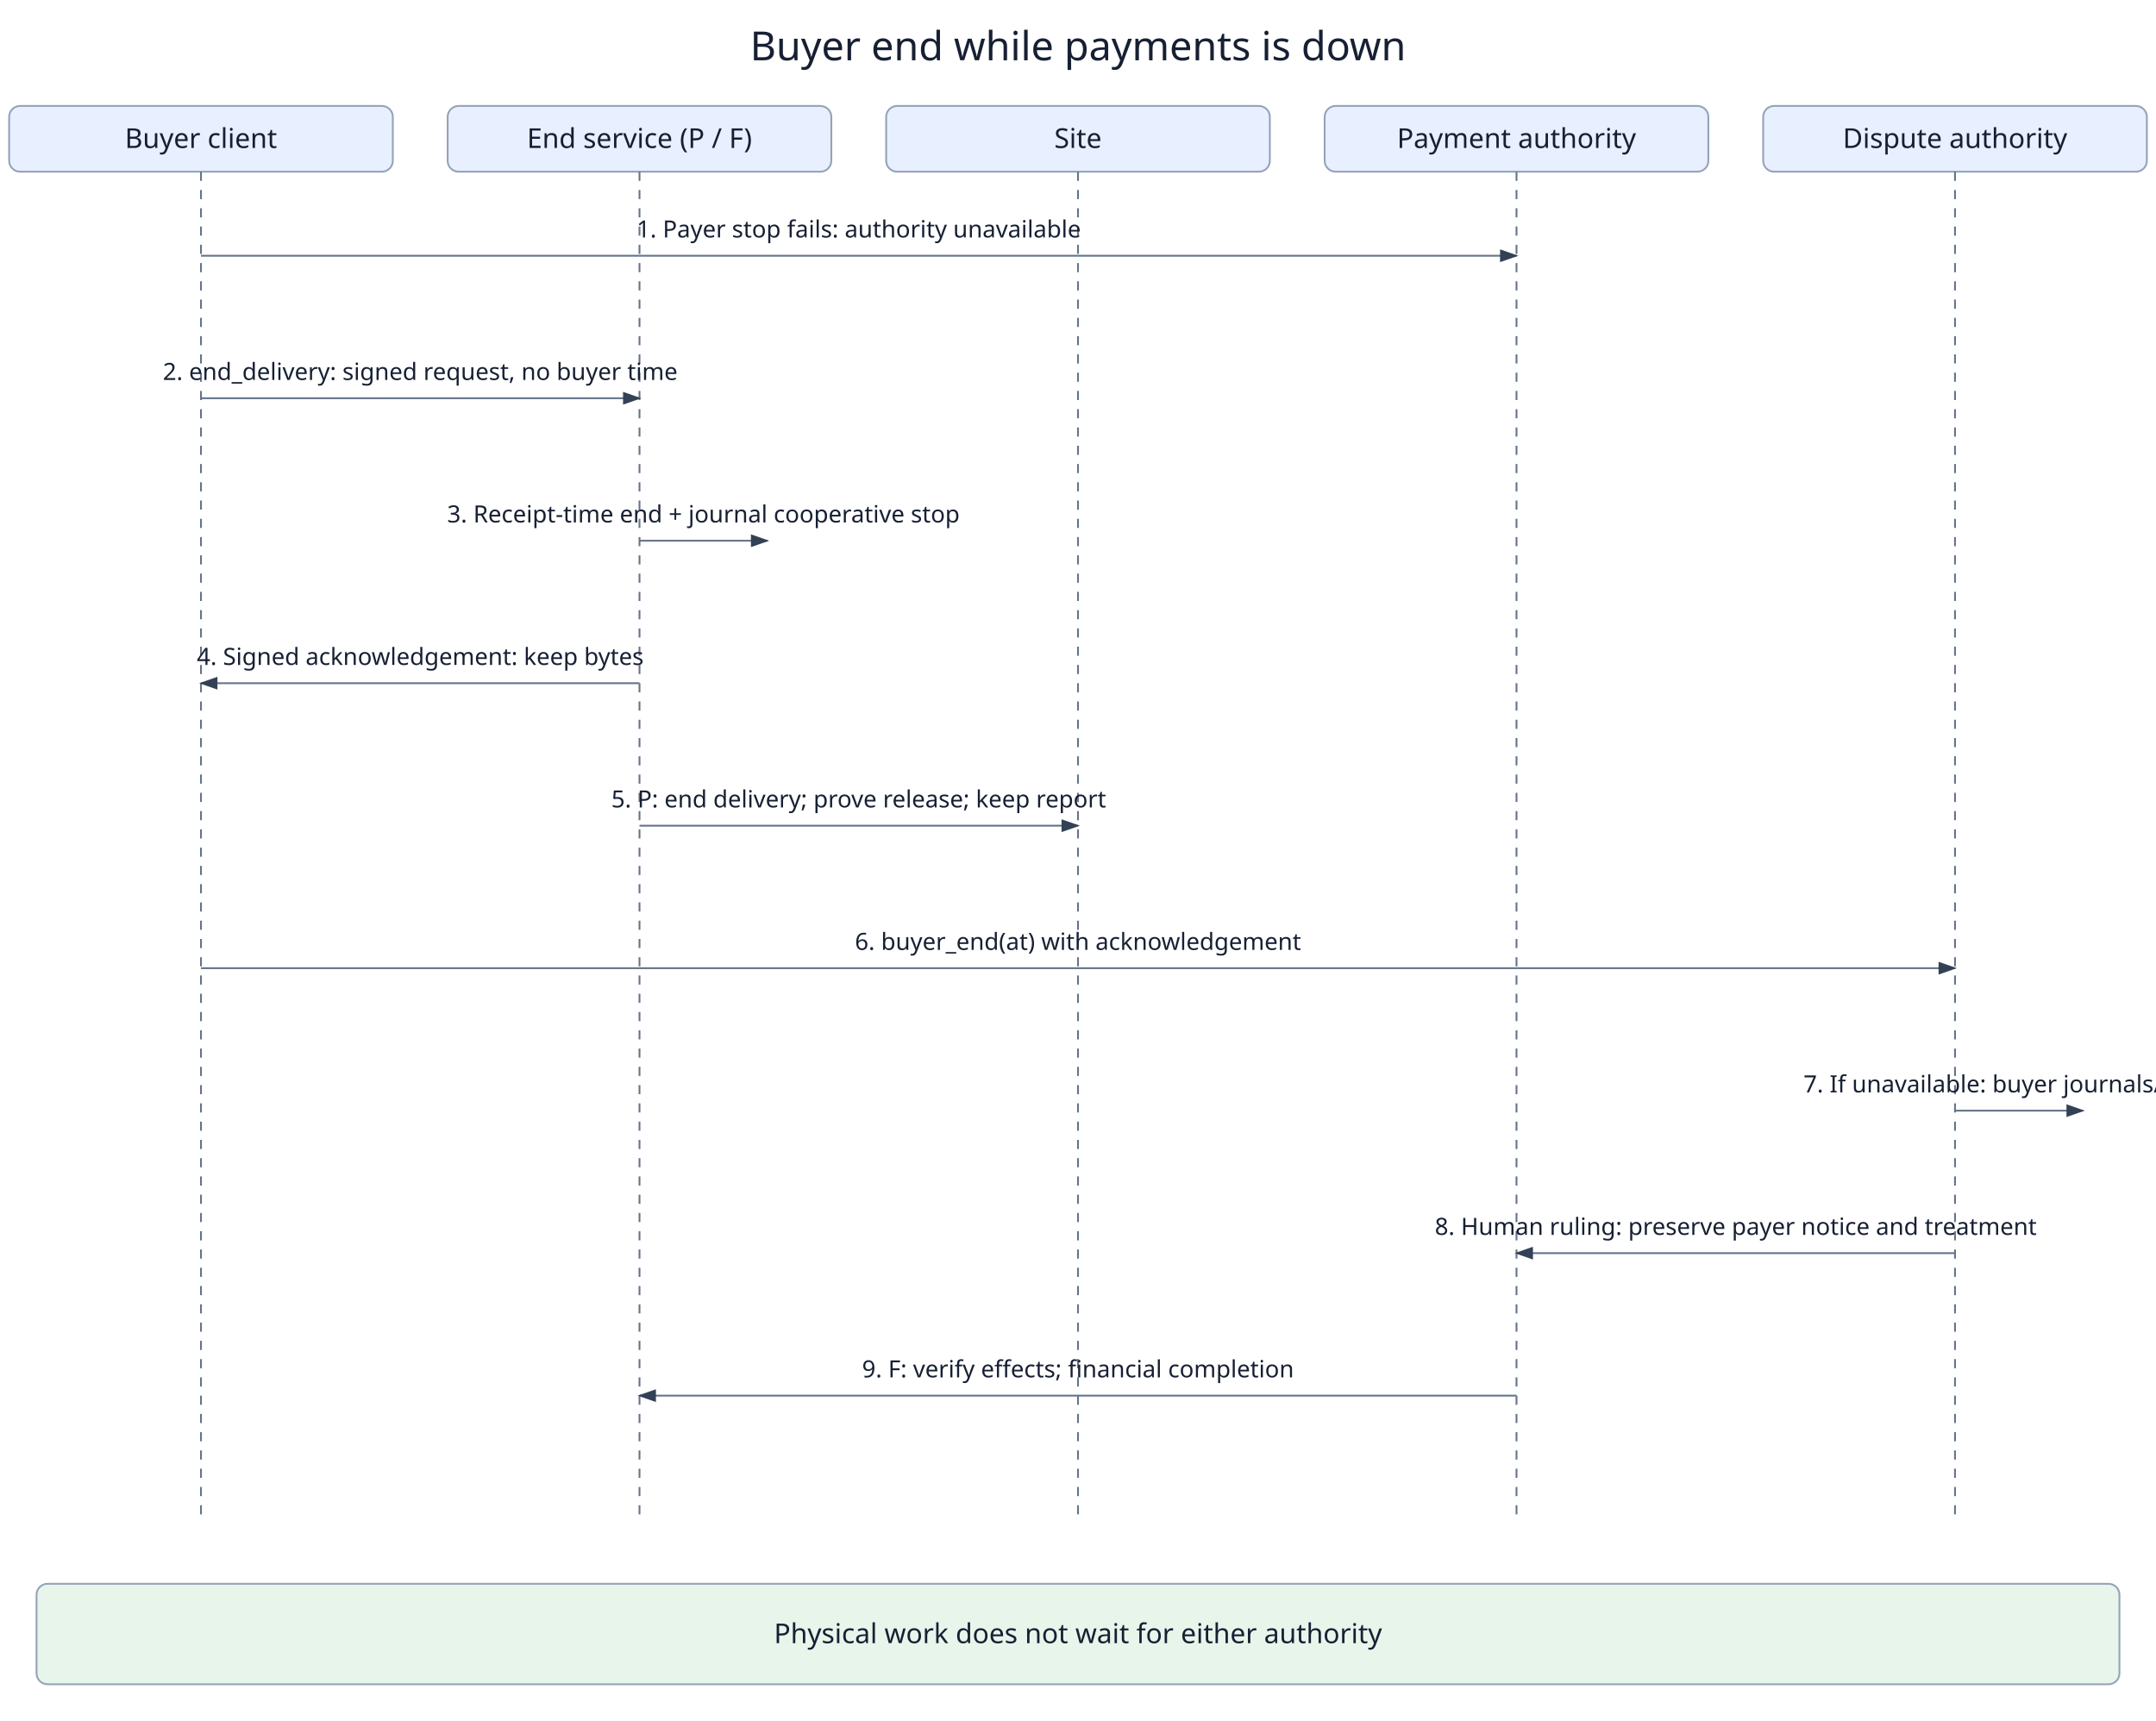
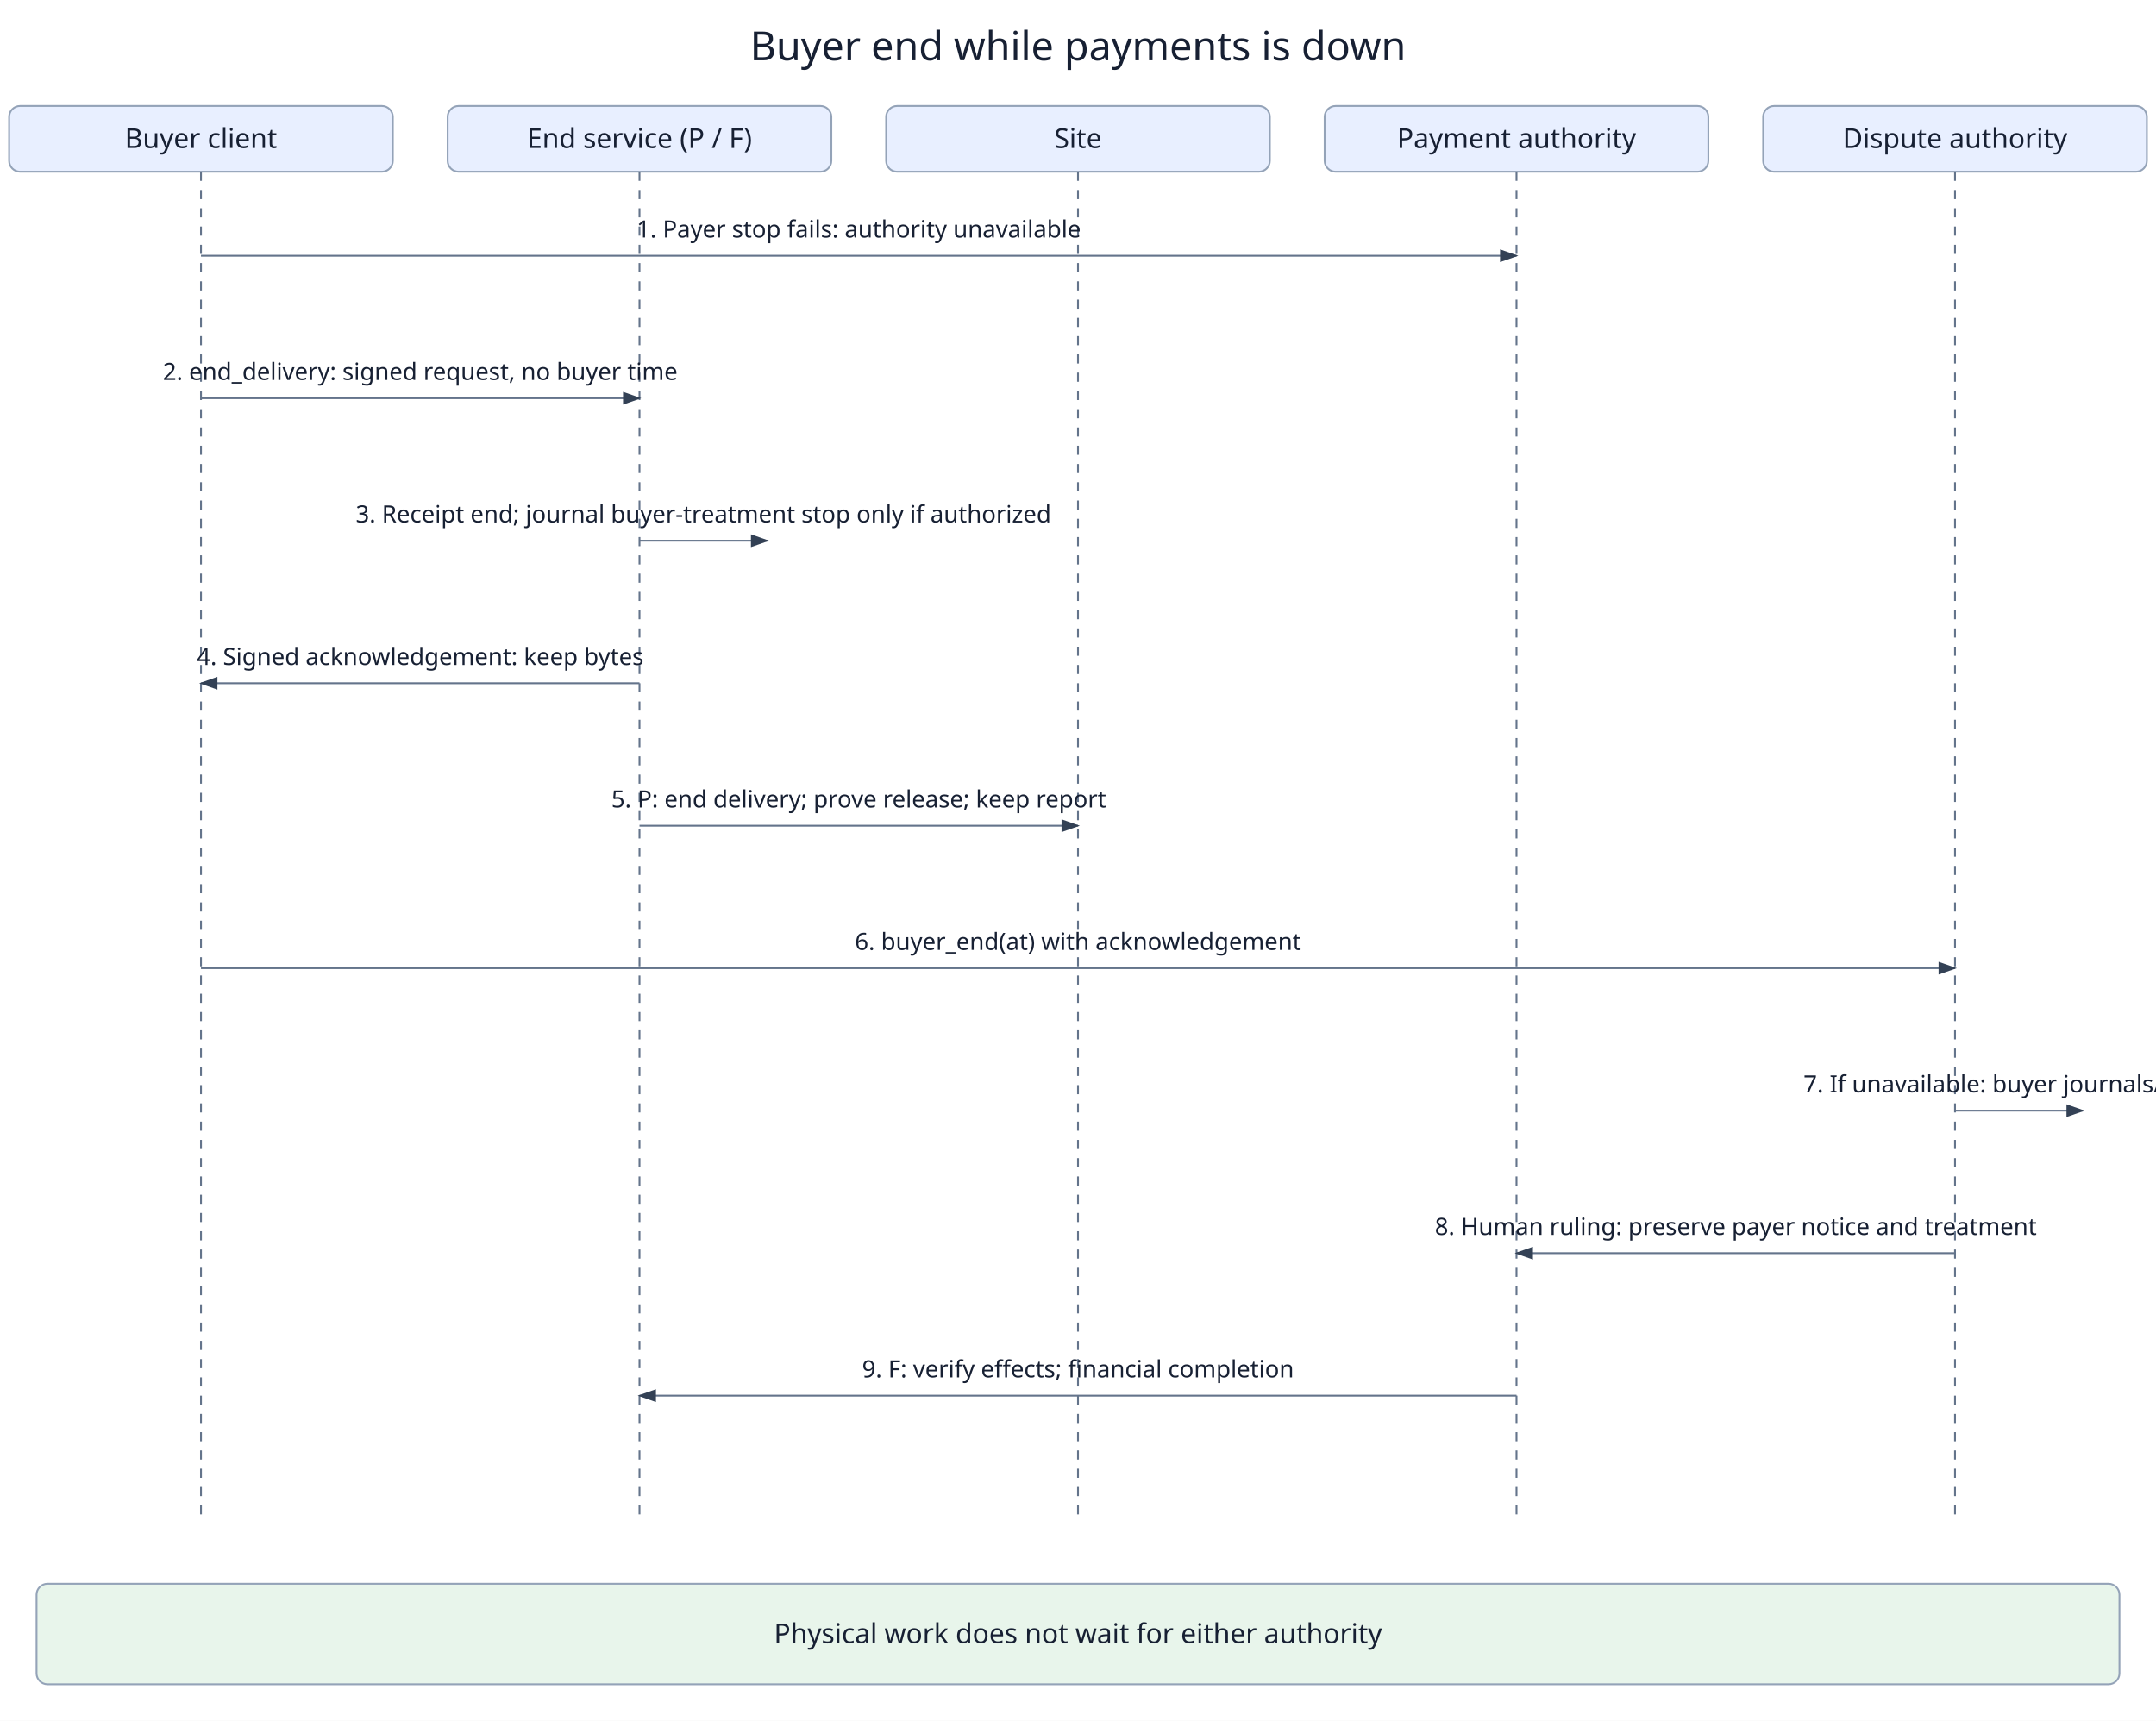
- <svg xmlns="http://www.w3.org/2000/svg" width="1180" height="942" viewBox="0 0 1180 942" content="&lt;mxfile host=&quot;app.diagrams.net&quot;&gt;&lt;diagram name=&quot;Buyer end while payments is down&quot; id=&quot;01-buyer-cancel-payments-down&quot;&gt;&lt;mxGraphModel pageWidth=&quot;1180&quot; pageHeight=&quot;942&quot;&gt;&lt;root&gt;&lt;mxCell id=&quot;0&quot; /&gt;&lt;mxCell id=&quot;1&quot; parent=&quot;0&quot; /&gt;&lt;mxCell id=&quot;title&quot; value=&quot;Buyer end while payments is down&quot; style=&quot;text;fontSize=22;align=center;&quot; vertex=&quot;1&quot; parent=&quot;1&quot;&gt;&lt;mxGeometry x=&quot;20&quot; y=&quot;10&quot; width=&quot;1140&quot; height=&quot;36&quot; as=&quot;geometry&quot; /&gt;&lt;/mxCell&gt;&lt;mxCell id=&quot;head0&quot; value=&quot;Buyer client&quot; style=&quot;rounded=1;fillColor=#e8efff;fontSize=15;&quot; vertex=&quot;1&quot; parent=&quot;1&quot;&gt;&lt;mxGeometry x=&quot;5&quot; y=&quot;58&quot; width=&quot;210&quot; height=&quot;36&quot; as=&quot;geometry&quot; /&gt;&lt;/mxCell&gt;&lt;mxCell id=&quot;line0&quot; style=&quot;dashed=1;endArrow=none;strokeColor=#94a3b8;&quot; edge=&quot;1&quot; parent=&quot;1&quot;&gt;&lt;mxGeometry relative=&quot;1&quot; as=&quot;geometry&quot;&gt;&lt;mxPoint x=&quot;110&quot; y=&quot;94&quot; as=&quot;sourcePoint&quot; /&gt;&lt;mxPoint x=&quot;110&quot; y=&quot;832&quot; as=&quot;targetPoint&quot; /&gt;&lt;/mxGeometry&gt;&lt;/mxCell&gt;&lt;mxCell id=&quot;head1&quot; value=&quot;End service (P / F)&quot; style=&quot;rounded=1;fillColor=#e8efff;fontSize=15;&quot; vertex=&quot;1&quot; parent=&quot;1&quot;&gt;&lt;mxGeometry x=&quot;245&quot; y=&quot;58&quot; width=&quot;210&quot; height=&quot;36&quot; as=&quot;geometry&quot; /&gt;&lt;/mxCell&gt;&lt;mxCell id=&quot;line1&quot; style=&quot;dashed=1;endArrow=none;strokeColor=#94a3b8;&quot; edge=&quot;1&quot; parent=&quot;1&quot;&gt;&lt;mxGeometry relative=&quot;1&quot; as=&quot;geometry&quot;&gt;&lt;mxPoint x=&quot;350&quot; y=&quot;94&quot; as=&quot;sourcePoint&quot; /&gt;&lt;mxPoint x=&quot;350&quot; y=&quot;832&quot; as=&quot;targetPoint&quot; /&gt;&lt;/mxGeometry&gt;&lt;/mxCell&gt;&lt;mxCell id=&quot;head2&quot; value=&quot;Site&quot; style=&quot;rounded=1;fillColor=#e8efff;fontSize=15;&quot; vertex=&quot;1&quot; parent=&quot;1&quot;&gt;&lt;mxGeometry x=&quot;485&quot; y=&quot;58&quot; width=&quot;210&quot; height=&quot;36&quot; as=&quot;geometry&quot; /&gt;&lt;/mxCell&gt;&lt;mxCell id=&quot;line2&quot; style=&quot;dashed=1;endArrow=none;strokeColor=#94a3b8;&quot; edge=&quot;1&quot; parent=&quot;1&quot;&gt;&lt;mxGeometry relative=&quot;1&quot; as=&quot;geometry&quot;&gt;&lt;mxPoint x=&quot;590&quot; y=&quot;94&quot; as=&quot;sourcePoint&quot; /&gt;&lt;mxPoint x=&quot;590&quot; y=&quot;832&quot; as=&quot;targetPoint&quot; /&gt;&lt;/mxGeometry&gt;&lt;/mxCell&gt;&lt;mxCell id=&quot;head3&quot; value=&quot;Payment authority&quot; style=&quot;rounded=1;fillColor=#e8efff;fontSize=15;&quot; vertex=&quot;1&quot; parent=&quot;1&quot;&gt;&lt;mxGeometry x=&quot;725&quot; y=&quot;58&quot; width=&quot;210&quot; height=&quot;36&quot; as=&quot;geometry&quot; /&gt;&lt;/mxCell&gt;&lt;mxCell id=&quot;line3&quot; style=&quot;dashed=1;endArrow=none;strokeColor=#94a3b8;&quot; edge=&quot;1&quot; parent=&quot;1&quot;&gt;&lt;mxGeometry relative=&quot;1&quot; as=&quot;geometry&quot;&gt;&lt;mxPoint x=&quot;830&quot; y=&quot;94&quot; as=&quot;sourcePoint&quot; /&gt;&lt;mxPoint x=&quot;830&quot; y=&quot;832&quot; as=&quot;targetPoint&quot; /&gt;&lt;/mxGeometry&gt;&lt;/mxCell&gt;&lt;mxCell id=&quot;head4&quot; value=&quot;Dispute authority&quot; style=&quot;rounded=1;fillColor=#e8efff;fontSize=15;&quot; vertex=&quot;1&quot; parent=&quot;1&quot;&gt;&lt;mxGeometry x=&quot;965&quot; y=&quot;58&quot; width=&quot;210&quot; height=&quot;36&quot; as=&quot;geometry&quot; /&gt;&lt;/mxCell&gt;&lt;mxCell id=&quot;line4&quot; style=&quot;dashed=1;endArrow=none;strokeColor=#94a3b8;&quot; edge=&quot;1&quot; parent=&quot;1&quot;&gt;&lt;mxGeometry relative=&quot;1&quot; as=&quot;geometry&quot;&gt;&lt;mxPoint x=&quot;1070&quot; y=&quot;94&quot; as=&quot;sourcePoint&quot; /&gt;&lt;mxPoint x=&quot;1070&quot; y=&quot;832&quot; as=&quot;targetPoint&quot; /&gt;&lt;/mxGeometry&gt;&lt;/mxCell&gt;&lt;mxCell id=&quot;edge0&quot; value=&quot;1. Payer stop fails: authority unavailable&quot; style=&quot;endArrow=block;fontSize=13;labelBackgroundColor=#ffffff;&quot; edge=&quot;1&quot; parent=&quot;1&quot;&gt;&lt;mxGeometry relative=&quot;1&quot; as=&quot;geometry&quot;&gt;&lt;mxPoint x=&quot;110&quot; y=&quot;140&quot; as=&quot;sourcePoint&quot; /&gt;&lt;mxPoint x=&quot;830&quot; y=&quot;140&quot; as=&quot;targetPoint&quot; /&gt;&lt;/mxGeometry&gt;&lt;/mxCell&gt;&lt;mxCell id=&quot;edge1&quot; value=&quot;2. end_delivery: signed request, no buyer time&quot; style=&quot;endArrow=block;fontSize=13;labelBackgroundColor=#ffffff;&quot; edge=&quot;1&quot; parent=&quot;1&quot;&gt;&lt;mxGeometry relative=&quot;1&quot; as=&quot;geometry&quot;&gt;&lt;mxPoint x=&quot;110&quot; y=&quot;218&quot; as=&quot;sourcePoint&quot; /&gt;&lt;mxPoint x=&quot;350&quot; y=&quot;218&quot; as=&quot;targetPoint&quot; /&gt;&lt;/mxGeometry&gt;&lt;/mxCell&gt;&lt;mxCell id=&quot;edge2&quot; value=&quot;3. Receipt-time end + journal cooperative stop&quot; style=&quot;endArrow=block;fontSize=13;labelBackgroundColor=#ffffff;&quot; edge=&quot;1&quot; parent=&quot;1&quot;&gt;&lt;mxGeometry relative=&quot;1&quot; as=&quot;geometry&quot;&gt;&lt;mxPoint x=&quot;350&quot; y=&quot;296&quot; as=&quot;sourcePoint&quot; /&gt;&lt;mxPoint x=&quot;420&quot; y=&quot;296&quot; as=&quot;targetPoint&quot; /&gt;&lt;/mxGeometry&gt;&lt;/mxCell&gt;&lt;mxCell id=&quot;edge3&quot; value=&quot;4. Signed acknowledgement: keep bytes&quot; style=&quot;endArrow=block;fontSize=13;labelBackgroundColor=#ffffff;&quot; edge=&quot;1&quot; parent=&quot;1&quot;&gt;&lt;mxGeometry relative=&quot;1&quot; as=&quot;geometry&quot;&gt;&lt;mxPoint x=&quot;350&quot; y=&quot;374&quot; as=&quot;sourcePoint&quot; /&gt;&lt;mxPoint x=&quot;110&quot; y=&quot;374&quot; as=&quot;targetPoint&quot; /&gt;&lt;/mxGeometry&gt;&lt;/mxCell&gt;&lt;mxCell id=&quot;edge4&quot; value=&quot;5. P: end delivery; prove release; keep report&quot; style=&quot;endArrow=block;fontSize=13;labelBackgroundColor=#ffffff;&quot; edge=&quot;1&quot; parent=&quot;1&quot;&gt;&lt;mxGeometry relative=&quot;1&quot; as=&quot;geometry&quot;&gt;&lt;mxPoint x=&quot;350&quot; y=&quot;452&quot; as=&quot;sourcePoint&quot; /&gt;&lt;mxPoint x=&quot;590&quot; y=&quot;452&quot; as=&quot;targetPoint&quot; /&gt;&lt;/mxGeometry&gt;&lt;/mxCell&gt;&lt;mxCell id=&quot;edge5&quot; value=&quot;6. buyer_end(at) with acknowledgement&quot; style=&quot;endArrow=block;fontSize=13;labelBackgroundColor=#ffffff;&quot; edge=&quot;1&quot; parent=&quot;1&quot;&gt;&lt;mxGeometry relative=&quot;1&quot; as=&quot;geometry&quot;&gt;&lt;mxPoint x=&quot;110&quot; y=&quot;530&quot; as=&quot;sourcePoint&quot; /&gt;&lt;mxPoint x=&quot;1070&quot; y=&quot;530&quot; as=&quot;targetPoint&quot; /&gt;&lt;/mxGeometry&gt;&lt;/mxCell&gt;&lt;mxCell id=&quot;edge6&quot; value=&quot;7. If unavailable: buyer journals/retries&quot; style=&quot;endArrow=block;fontSize=13;labelBackgroundColor=#ffffff;&quot; edge=&quot;1&quot; parent=&quot;1&quot;&gt;&lt;mxGeometry relative=&quot;1&quot; as=&quot;geometry&quot;&gt;&lt;mxPoint x=&quot;1070&quot; y=&quot;608&quot; as=&quot;sourcePoint&quot; /&gt;&lt;mxPoint x=&quot;1140&quot; y=&quot;608&quot; as=&quot;targetPoint&quot; /&gt;&lt;/mxGeometry&gt;&lt;/mxCell&gt;&lt;mxCell id=&quot;edge7&quot; value=&quot;8. Human ruling: preserve payer notice and treatment&quot; style=&quot;endArrow=block;fontSize=13;labelBackgroundColor=#ffffff;&quot; edge=&quot;1&quot; parent=&quot;1&quot;&gt;&lt;mxGeometry relative=&quot;1&quot; as=&quot;geometry&quot;&gt;&lt;mxPoint x=&quot;1070&quot; y=&quot;686&quot; as=&quot;sourcePoint&quot; /&gt;&lt;mxPoint x=&quot;830&quot; y=&quot;686&quot; as=&quot;targetPoint&quot; /&gt;&lt;/mxGeometry&gt;&lt;/mxCell&gt;&lt;mxCell id=&quot;edge8&quot; value=&quot;9. F: verify effects; financial completion&quot; style=&quot;endArrow=block;fontSize=13;labelBackgroundColor=#ffffff;&quot; edge=&quot;1&quot; parent=&quot;1&quot;&gt;&lt;mxGeometry relative=&quot;1&quot; as=&quot;geometry&quot;&gt;&lt;mxPoint x=&quot;830&quot; y=&quot;764&quot; as=&quot;sourcePoint&quot; /&gt;&lt;mxPoint x=&quot;350&quot; y=&quot;764&quot; as=&quot;targetPoint&quot; /&gt;&lt;/mxGeometry&gt;&lt;/mxCell&gt;&lt;mxCell id=&quot;outcome&quot; value=&quot;Physical work does not wait for either authority&quot; style=&quot;rounded=1;fillColor=#e8f5eb;fontSize=15;&quot; vertex=&quot;1&quot; parent=&quot;1&quot;&gt;&lt;mxGeometry x=&quot;20&quot; y=&quot;867&quot; width=&quot;1140&quot; height=&quot;55&quot; as=&quot;geometry&quot; /&gt;&lt;/mxCell&gt;&lt;/root&gt;&lt;/mxGraphModel&gt;&lt;/diagram&gt;&lt;/mxfile&gt;">
+ <svg xmlns="http://www.w3.org/2000/svg" width="1180" height="942" viewBox="0 0 1180 942" content="&lt;mxfile host=&quot;app.diagrams.net&quot;&gt;&lt;diagram name=&quot;Buyer end while payments is down&quot; id=&quot;01-buyer-cancel-payments-down&quot;&gt;&lt;mxGraphModel pageWidth=&quot;1180&quot; pageHeight=&quot;942&quot;&gt;&lt;root&gt;&lt;mxCell id=&quot;0&quot; /&gt;&lt;mxCell id=&quot;1&quot; parent=&quot;0&quot; /&gt;&lt;mxCell id=&quot;title&quot; value=&quot;Buyer end while payments is down&quot; style=&quot;text;fontSize=22;align=center;&quot; vertex=&quot;1&quot; parent=&quot;1&quot;&gt;&lt;mxGeometry x=&quot;20&quot; y=&quot;10&quot; width=&quot;1140&quot; height=&quot;36&quot; as=&quot;geometry&quot; /&gt;&lt;/mxCell&gt;&lt;mxCell id=&quot;head0&quot; value=&quot;Buyer client&quot; style=&quot;rounded=1;fillColor=#e8efff;fontSize=15;&quot; vertex=&quot;1&quot; parent=&quot;1&quot;&gt;&lt;mxGeometry x=&quot;5&quot; y=&quot;58&quot; width=&quot;210&quot; height=&quot;36&quot; as=&quot;geometry&quot; /&gt;&lt;/mxCell&gt;&lt;mxCell id=&quot;line0&quot; style=&quot;dashed=1;endArrow=none;strokeColor=#94a3b8;&quot; edge=&quot;1&quot; parent=&quot;1&quot;&gt;&lt;mxGeometry relative=&quot;1&quot; as=&quot;geometry&quot;&gt;&lt;mxPoint x=&quot;110&quot; y=&quot;94&quot; as=&quot;sourcePoint&quot; /&gt;&lt;mxPoint x=&quot;110&quot; y=&quot;832&quot; as=&quot;targetPoint&quot; /&gt;&lt;/mxGeometry&gt;&lt;/mxCell&gt;&lt;mxCell id=&quot;head1&quot; value=&quot;End service (P / F)&quot; style=&quot;rounded=1;fillColor=#e8efff;fontSize=15;&quot; vertex=&quot;1&quot; parent=&quot;1&quot;&gt;&lt;mxGeometry x=&quot;245&quot; y=&quot;58&quot; width=&quot;210&quot; height=&quot;36&quot; as=&quot;geometry&quot; /&gt;&lt;/mxCell&gt;&lt;mxCell id=&quot;line1&quot; style=&quot;dashed=1;endArrow=none;strokeColor=#94a3b8;&quot; edge=&quot;1&quot; parent=&quot;1&quot;&gt;&lt;mxGeometry relative=&quot;1&quot; as=&quot;geometry&quot;&gt;&lt;mxPoint x=&quot;350&quot; y=&quot;94&quot; as=&quot;sourcePoint&quot; /&gt;&lt;mxPoint x=&quot;350&quot; y=&quot;832&quot; as=&quot;targetPoint&quot; /&gt;&lt;/mxGeometry&gt;&lt;/mxCell&gt;&lt;mxCell id=&quot;head2&quot; value=&quot;Site&quot; style=&quot;rounded=1;fillColor=#e8efff;fontSize=15;&quot; vertex=&quot;1&quot; parent=&quot;1&quot;&gt;&lt;mxGeometry x=&quot;485&quot; y=&quot;58&quot; width=&quot;210&quot; height=&quot;36&quot; as=&quot;geometry&quot; /&gt;&lt;/mxCell&gt;&lt;mxCell id=&quot;line2&quot; style=&quot;dashed=1;endArrow=none;strokeColor=#94a3b8;&quot; edge=&quot;1&quot; parent=&quot;1&quot;&gt;&lt;mxGeometry relative=&quot;1&quot; as=&quot;geometry&quot;&gt;&lt;mxPoint x=&quot;590&quot; y=&quot;94&quot; as=&quot;sourcePoint&quot; /&gt;&lt;mxPoint x=&quot;590&quot; y=&quot;832&quot; as=&quot;targetPoint&quot; /&gt;&lt;/mxGeometry&gt;&lt;/mxCell&gt;&lt;mxCell id=&quot;head3&quot; value=&quot;Payment authority&quot; style=&quot;rounded=1;fillColor=#e8efff;fontSize=15;&quot; vertex=&quot;1&quot; parent=&quot;1&quot;&gt;&lt;mxGeometry x=&quot;725&quot; y=&quot;58&quot; width=&quot;210&quot; height=&quot;36&quot; as=&quot;geometry&quot; /&gt;&lt;/mxCell&gt;&lt;mxCell id=&quot;line3&quot; style=&quot;dashed=1;endArrow=none;strokeColor=#94a3b8;&quot; edge=&quot;1&quot; parent=&quot;1&quot;&gt;&lt;mxGeometry relative=&quot;1&quot; as=&quot;geometry&quot;&gt;&lt;mxPoint x=&quot;830&quot; y=&quot;94&quot; as=&quot;sourcePoint&quot; /&gt;&lt;mxPoint x=&quot;830&quot; y=&quot;832&quot; as=&quot;targetPoint&quot; /&gt;&lt;/mxGeometry&gt;&lt;/mxCell&gt;&lt;mxCell id=&quot;head4&quot; value=&quot;Dispute authority&quot; style=&quot;rounded=1;fillColor=#e8efff;fontSize=15;&quot; vertex=&quot;1&quot; parent=&quot;1&quot;&gt;&lt;mxGeometry x=&quot;965&quot; y=&quot;58&quot; width=&quot;210&quot; height=&quot;36&quot; as=&quot;geometry&quot; /&gt;&lt;/mxCell&gt;&lt;mxCell id=&quot;line4&quot; style=&quot;dashed=1;endArrow=none;strokeColor=#94a3b8;&quot; edge=&quot;1&quot; parent=&quot;1&quot;&gt;&lt;mxGeometry relative=&quot;1&quot; as=&quot;geometry&quot;&gt;&lt;mxPoint x=&quot;1070&quot; y=&quot;94&quot; as=&quot;sourcePoint&quot; /&gt;&lt;mxPoint x=&quot;1070&quot; y=&quot;832&quot; as=&quot;targetPoint&quot; /&gt;&lt;/mxGeometry&gt;&lt;/mxCell&gt;&lt;mxCell id=&quot;edge0&quot; value=&quot;1. Payer stop fails: authority unavailable&quot; style=&quot;endArrow=block;fontSize=13;labelBackgroundColor=#ffffff;&quot; edge=&quot;1&quot; parent=&quot;1&quot;&gt;&lt;mxGeometry relative=&quot;1&quot; as=&quot;geometry&quot;&gt;&lt;mxPoint x=&quot;110&quot; y=&quot;140&quot; as=&quot;sourcePoint&quot; /&gt;&lt;mxPoint x=&quot;830&quot; y=&quot;140&quot; as=&quot;targetPoint&quot; /&gt;&lt;/mxGeometry&gt;&lt;/mxCell&gt;&lt;mxCell id=&quot;edge1&quot; value=&quot;2. end_delivery: signed request, no buyer time&quot; style=&quot;endArrow=block;fontSize=13;labelBackgroundColor=#ffffff;&quot; edge=&quot;1&quot; parent=&quot;1&quot;&gt;&lt;mxGeometry relative=&quot;1&quot; as=&quot;geometry&quot;&gt;&lt;mxPoint x=&quot;110&quot; y=&quot;218&quot; as=&quot;sourcePoint&quot; /&gt;&lt;mxPoint x=&quot;350&quot; y=&quot;218&quot; as=&quot;targetPoint&quot; /&gt;&lt;/mxGeometry&gt;&lt;/mxCell&gt;&lt;mxCell id=&quot;edge2&quot; value=&quot;3. Receipt end; journal buyer-treatment stop only if authorized&quot; style=&quot;endArrow=block;fontSize=13;labelBackgroundColor=#ffffff;&quot; edge=&quot;1&quot; parent=&quot;1&quot;&gt;&lt;mxGeometry relative=&quot;1&quot; as=&quot;geometry&quot;&gt;&lt;mxPoint x=&quot;350&quot; y=&quot;296&quot; as=&quot;sourcePoint&quot; /&gt;&lt;mxPoint x=&quot;420&quot; y=&quot;296&quot; as=&quot;targetPoint&quot; /&gt;&lt;/mxGeometry&gt;&lt;/mxCell&gt;&lt;mxCell id=&quot;edge3&quot; value=&quot;4. Signed acknowledgement: keep bytes&quot; style=&quot;endArrow=block;fontSize=13;labelBackgroundColor=#ffffff;&quot; edge=&quot;1&quot; parent=&quot;1&quot;&gt;&lt;mxGeometry relative=&quot;1&quot; as=&quot;geometry&quot;&gt;&lt;mxPoint x=&quot;350&quot; y=&quot;374&quot; as=&quot;sourcePoint&quot; /&gt;&lt;mxPoint x=&quot;110&quot; y=&quot;374&quot; as=&quot;targetPoint&quot; /&gt;&lt;/mxGeometry&gt;&lt;/mxCell&gt;&lt;mxCell id=&quot;edge4&quot; value=&quot;5. P: end delivery; prove release; keep report&quot; style=&quot;endArrow=block;fontSize=13;labelBackgroundColor=#ffffff;&quot; edge=&quot;1&quot; parent=&quot;1&quot;&gt;&lt;mxGeometry relative=&quot;1&quot; as=&quot;geometry&quot;&gt;&lt;mxPoint x=&quot;350&quot; y=&quot;452&quot; as=&quot;sourcePoint&quot; /&gt;&lt;mxPoint x=&quot;590&quot; y=&quot;452&quot; as=&quot;targetPoint&quot; /&gt;&lt;/mxGeometry&gt;&lt;/mxCell&gt;&lt;mxCell id=&quot;edge5&quot; value=&quot;6. buyer_end(at) with acknowledgement&quot; style=&quot;endArrow=block;fontSize=13;labelBackgroundColor=#ffffff;&quot; edge=&quot;1&quot; parent=&quot;1&quot;&gt;&lt;mxGeometry relative=&quot;1&quot; as=&quot;geometry&quot;&gt;&lt;mxPoint x=&quot;110&quot; y=&quot;530&quot; as=&quot;sourcePoint&quot; /&gt;&lt;mxPoint x=&quot;1070&quot; y=&quot;530&quot; as=&quot;targetPoint&quot; /&gt;&lt;/mxGeometry&gt;&lt;/mxCell&gt;&lt;mxCell id=&quot;edge6&quot; value=&quot;7. If unavailable: buyer journals/retries&quot; style=&quot;endArrow=block;fontSize=13;labelBackgroundColor=#ffffff;&quot; edge=&quot;1&quot; parent=&quot;1&quot;&gt;&lt;mxGeometry relative=&quot;1&quot; as=&quot;geometry&quot;&gt;&lt;mxPoint x=&quot;1070&quot; y=&quot;608&quot; as=&quot;sourcePoint&quot; /&gt;&lt;mxPoint x=&quot;1140&quot; y=&quot;608&quot; as=&quot;targetPoint&quot; /&gt;&lt;/mxGeometry&gt;&lt;/mxCell&gt;&lt;mxCell id=&quot;edge7&quot; value=&quot;8. Human ruling: preserve payer notice and treatment&quot; style=&quot;endArrow=block;fontSize=13;labelBackgroundColor=#ffffff;&quot; edge=&quot;1&quot; parent=&quot;1&quot;&gt;&lt;mxGeometry relative=&quot;1&quot; as=&quot;geometry&quot;&gt;&lt;mxPoint x=&quot;1070&quot; y=&quot;686&quot; as=&quot;sourcePoint&quot; /&gt;&lt;mxPoint x=&quot;830&quot; y=&quot;686&quot; as=&quot;targetPoint&quot; /&gt;&lt;/mxGeometry&gt;&lt;/mxCell&gt;&lt;mxCell id=&quot;edge8&quot; value=&quot;9. F: verify effects; financial completion&quot; style=&quot;endArrow=block;fontSize=13;labelBackgroundColor=#ffffff;&quot; edge=&quot;1&quot; parent=&quot;1&quot;&gt;&lt;mxGeometry relative=&quot;1&quot; as=&quot;geometry&quot;&gt;&lt;mxPoint x=&quot;830&quot; y=&quot;764&quot; as=&quot;sourcePoint&quot; /&gt;&lt;mxPoint x=&quot;350&quot; y=&quot;764&quot; as=&quot;targetPoint&quot; /&gt;&lt;/mxGeometry&gt;&lt;/mxCell&gt;&lt;mxCell id=&quot;outcome&quot; value=&quot;Physical work does not wait for either authority&quot; style=&quot;rounded=1;fillColor=#e8f5eb;fontSize=15;&quot; vertex=&quot;1&quot; parent=&quot;1&quot;&gt;&lt;mxGeometry x=&quot;20&quot; y=&quot;867&quot; width=&quot;1140&quot; height=&quot;55&quot; as=&quot;geometry&quot; /&gt;&lt;/mxCell&gt;&lt;/root&gt;&lt;/mxGraphModel&gt;&lt;/diagram&gt;&lt;/mxfile&gt;">
  <defs>
    <marker id="arrow" markerWidth="10" markerHeight="7" refX="9" refY="3.5" orient="auto">
      <polygon points="0 0, 10 3.5, 0 7" fill="#334155" />
    </marker>
  </defs>
  <rect width="100%" height="100%" fill="white" />
  <text x="590.0" y="33.0" text-anchor="middle" font-family="sans-serif" font-size="22" fill="#172033">Buyer end while payments is down</text>
  <rect x="5.0" y="58.0" width="210.0" height="36.0" rx="6" fill="#e8efff" stroke="#94a3b8" />
  <text x="110.0" y="81.0" text-anchor="middle" font-family="sans-serif" font-size="15" fill="#172033">Buyer client</text>
  <line x1="110" y1="94" x2="110" y2="832" stroke="#64748b" stroke-dasharray="5 5" />
  <rect x="245.0" y="58.0" width="210.0" height="36.0" rx="6" fill="#e8efff" stroke="#94a3b8" />
  <text x="350.0" y="81.0" text-anchor="middle" font-family="sans-serif" font-size="15" fill="#172033">End service (P / F)</text>
  <line x1="350" y1="94" x2="350" y2="832" stroke="#64748b" stroke-dasharray="5 5" />
  <rect x="485.0" y="58.0" width="210.0" height="36.0" rx="6" fill="#e8efff" stroke="#94a3b8" />
  <text x="590.0" y="81.0" text-anchor="middle" font-family="sans-serif" font-size="15" fill="#172033">Site</text>
  <line x1="590" y1="94" x2="590" y2="832" stroke="#64748b" stroke-dasharray="5 5" />
  <rect x="725.0" y="58.0" width="210.0" height="36.0" rx="6" fill="#e8efff" stroke="#94a3b8" />
  <text x="830.0" y="81.0" text-anchor="middle" font-family="sans-serif" font-size="15" fill="#172033">Payment authority</text>
  <line x1="830" y1="94" x2="830" y2="832" stroke="#64748b" stroke-dasharray="5 5" />
  <rect x="965.0" y="58.0" width="210.0" height="36.0" rx="6" fill="#e8efff" stroke="#94a3b8" />
  <text x="1070.0" y="81.0" text-anchor="middle" font-family="sans-serif" font-size="15" fill="#172033">Dispute authority</text>
  <line x1="1070" y1="94" x2="1070" y2="832" stroke="#64748b" stroke-dasharray="5 5" />
  <line x1="110" y1="140" x2="830" y2="140" stroke="#64748b" marker-end="url(#arrow)" />
  <text x="470.0" y="130.0" text-anchor="middle" font-family="sans-serif" font-size="13" fill="#172033">1. Payer stop fails: authority unavailable</text>
  <line x1="110" y1="218" x2="350" y2="218" stroke="#64748b" marker-end="url(#arrow)" />
  <text x="230.0" y="208.0" text-anchor="middle" font-family="sans-serif" font-size="13" fill="#172033">2. end_delivery: signed request, no buyer time</text>
  <line x1="350" y1="296" x2="420" y2="296" stroke="#64748b" marker-end="url(#arrow)" />
-   <text x="385.0" y="286.0" text-anchor="middle" font-family="sans-serif" font-size="13" fill="#172033">3. Receipt-time end + journal cooperative stop</text>
+   <text x="385.0" y="286.0" text-anchor="middle" font-family="sans-serif" font-size="13" fill="#172033">3. Receipt end; journal buyer-treatment stop only if authorized</text>
  <line x1="350" y1="374" x2="110" y2="374" stroke="#64748b" marker-end="url(#arrow)" />
  <text x="230.0" y="364.0" text-anchor="middle" font-family="sans-serif" font-size="13" fill="#172033">4. Signed acknowledgement: keep bytes</text>
  <line x1="350" y1="452" x2="590" y2="452" stroke="#64748b" marker-end="url(#arrow)" />
  <text x="470.0" y="442.0" text-anchor="middle" font-family="sans-serif" font-size="13" fill="#172033">5. P: end delivery; prove release; keep report</text>
  <line x1="110" y1="530" x2="1070" y2="530" stroke="#64748b" marker-end="url(#arrow)" />
  <text x="590.0" y="520.0" text-anchor="middle" font-family="sans-serif" font-size="13" fill="#172033">6. buyer_end(at) with acknowledgement</text>
  <line x1="1070" y1="608" x2="1140" y2="608" stroke="#64748b" marker-end="url(#arrow)" />
  <text x="1105.0" y="598.0" text-anchor="middle" font-family="sans-serif" font-size="13" fill="#172033">7. If unavailable: buyer journals/retries</text>
  <line x1="1070" y1="686" x2="830" y2="686" stroke="#64748b" marker-end="url(#arrow)" />
  <text x="950.0" y="676.0" text-anchor="middle" font-family="sans-serif" font-size="13" fill="#172033">8. Human ruling: preserve payer notice and treatment</text>
  <line x1="830" y1="764" x2="350" y2="764" stroke="#64748b" marker-end="url(#arrow)" />
  <text x="590.0" y="754.0" text-anchor="middle" font-family="sans-serif" font-size="13" fill="#172033">9. F: verify effects; financial completion</text>
  <rect x="20.0" y="867.0" width="1140.0" height="55.0" rx="6" fill="#e8f5eb" stroke="#94a3b8" />
  <text x="590.0" y="899.5" text-anchor="middle" font-family="sans-serif" font-size="15" fill="#172033">Physical work does not wait for either authority</text>
</svg>
